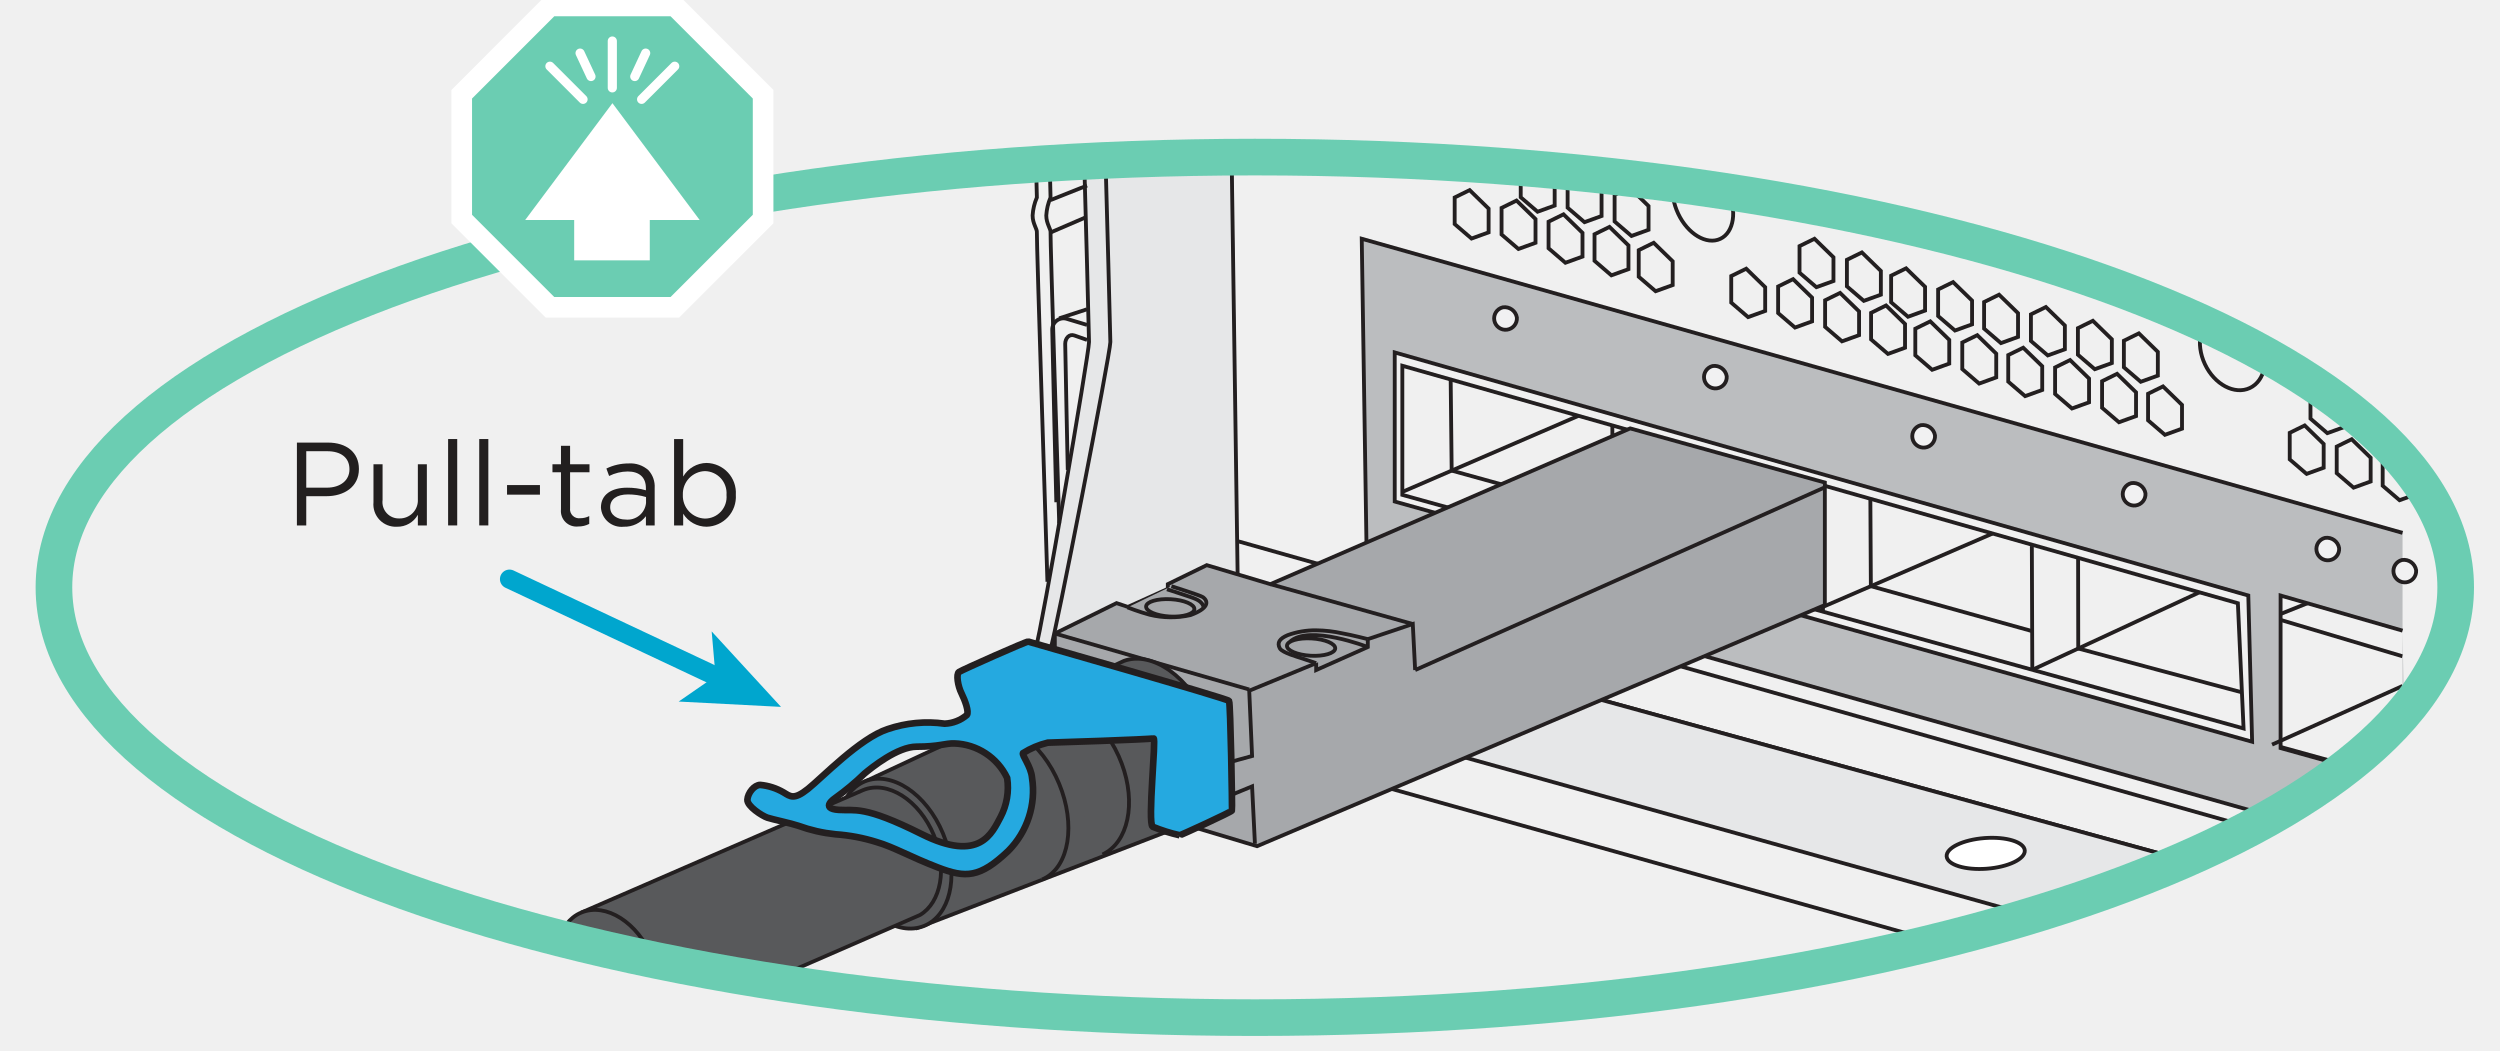
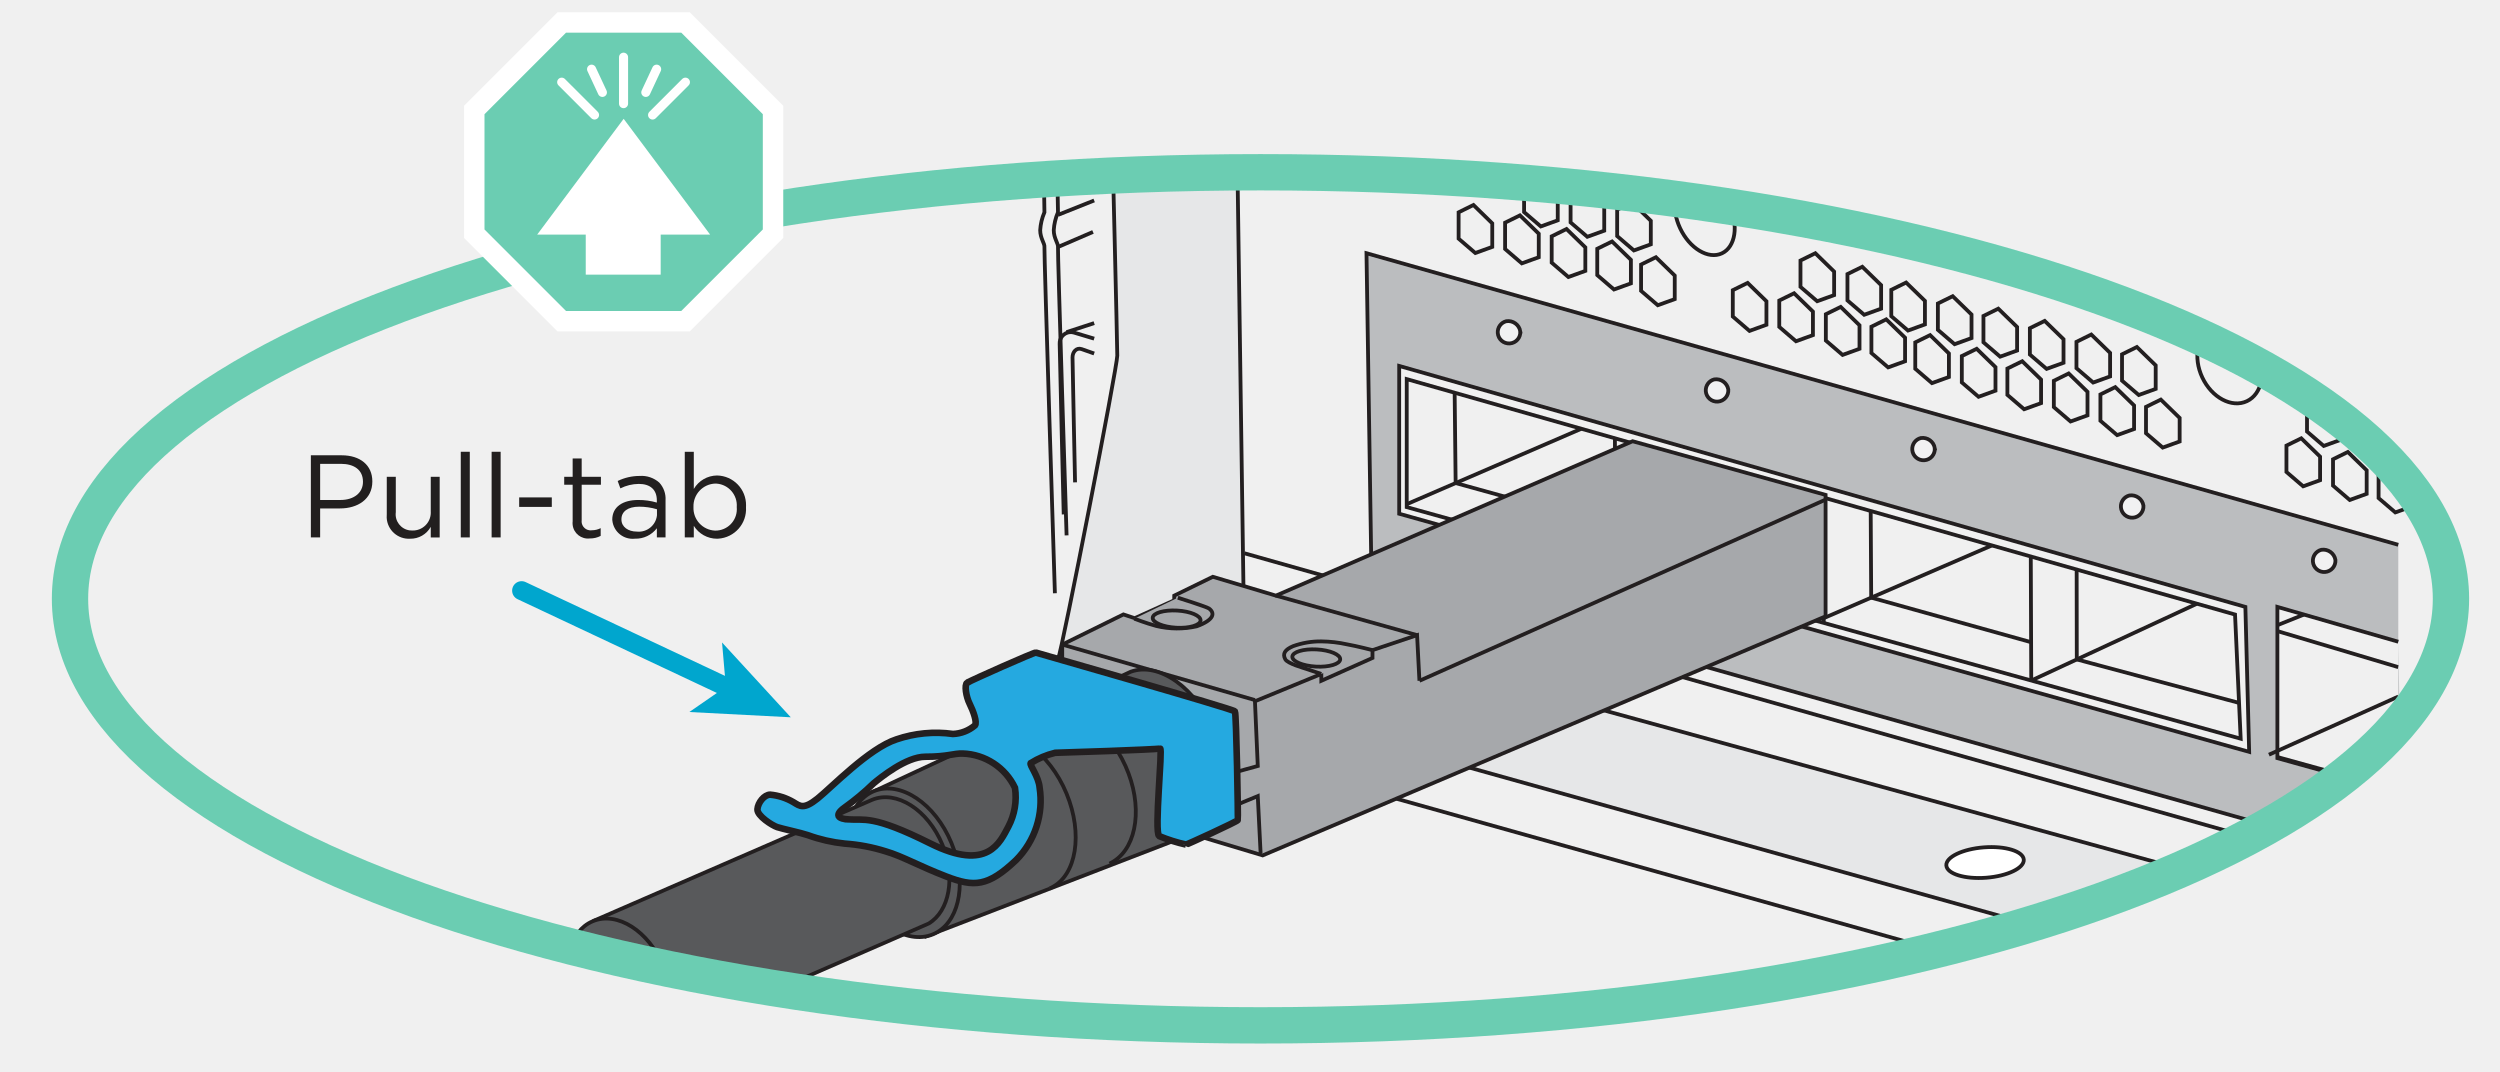
- <svg xmlns="http://www.w3.org/2000/svg" id="Layer_1" data-name="Layer 1" viewBox="0 0 149.891 62.959">
+ <svg xmlns="http://www.w3.org/2000/svg" id="a" width="2.1in" height=".9in" viewBox="0 0 151.2 64.8">
  <defs>
-     <style>.cls-1,.cls-16,.cls-3,.cls-6{fill:none;}.cls-1{stroke:#6bcdb2;stroke-width:2.197px;}.cls-1,.cls-10,.cls-11,.cls-12,.cls-13,.cls-14,.cls-6,.cls-7,.cls-8,.cls-9{stroke-miterlimit:10;}.cls-2{fill:#221f1f;}.cls-3{stroke:#00a6ce;stroke-width:1.143px;}.cls-16,.cls-3{stroke-linecap:round;stroke-linejoin:round;}.cls-4{fill:#00a6ce;}.cls-5{clip-path:url(#clip-path);}.cls-10,.cls-11,.cls-12,.cls-13,.cls-6,.cls-7,.cls-8,.cls-9{stroke:#231f20;}.cls-10,.cls-11,.cls-12,.cls-6,.cls-7,.cls-8,.cls-9{stroke-width:0.231px;}.cls-7{fill:#e6e7e8;}.cls-8{fill:#bbbdbf;}.cls-9{fill:#f1f1f2;}.cls-10,.cls-15{fill:#fff;}.cls-11{fill:#a6a8ab;}.cls-12{fill:#58595b;}.cls-13{fill:#25a9e0;stroke-width:0.4px;}.cls-14{fill:#6bcdb2;stroke-width:1.236px;}.cls-14,.cls-16{stroke:#fff;}.cls-16{stroke-width:0.549px;}</style>
-     <clipPath id="clip-path">
-       <path class="cls-1" d="M147.234,35.215c0,14.248-32.235,25.799-71.999,25.799S3.234,49.462,3.234,35.215,35.471,9.418,75.236,9.418,147.234,20.968,147.234,35.215Z" />
+     <clipPath id="b">
+       <path d="M148.234,36.215c0,14.248-32.235,25.799-71.999,25.799S4.234,50.463,4.234,36.215,36.471,10.418,76.235,10.418s71.999,11.55,71.999,25.797Z" fill="none" stroke-width="0" />
    </clipPath>
  </defs>
-   <path class="cls-2" d="M17.802,26.536h1.859c1.121,0,1.858.596,1.858,1.575v.015c0,1.071-.894,1.624-1.951,1.624h-1.206v1.753h-.561ZM19.59,29.239c.823,0,1.362-.44,1.362-1.093v-.014c0-.71-.532-1.079-1.334-1.079H18.362v2.186Z" />
-   <path class="cls-2" d="M22.392,30.112V27.835h.546v2.143a.978.978,0,0,0,1.015,1.106,1.083,1.083,0,0,0,1.1-1.149v-2.1h.54v3.668h-.54v-.639a1.396,1.396,0,0,1-1.256.717A1.34,1.34,0,0,1,22.392,30.112Z" />
-   <path class="cls-2" d="M26.867,26.323h.546v5.18h-.546Z" />
-   <path class="cls-2" d="M28.733,26.323h.546v5.18h-.546Z" />
-   <path class="cls-2" d="M30.4,29.083h1.973v.575H30.4Z" />
-   <path class="cls-2" d="M33.634,30.531V28.317h-.511V27.835h.511V26.728H34.18V27.835h1.164v.482H34.18V30.46a.543.543,0,0,0,.618.61,1.153,1.153,0,0,0,.531-.128v.469a1.379,1.379,0,0,1-.659.155A.933.933,0,0,1,33.634,30.531Z" />
-   <path class="cls-2" d="M36.03,30.439v-.014c0-.773.639-1.185,1.568-1.185a3.908,3.908,0,0,1,1.128.156v-.128c0-.659-.404-1-1.092-1a2.552,2.552,0,0,0-1.114.27l-.163-.447a3.027,3.027,0,0,1,1.334-.305,1.61,1.61,0,0,1,1.185.404,1.449,1.449,0,0,1,.376,1.071V31.503h-.525v-.554a1.605,1.605,0,0,1-1.326.632A1.236,1.236,0,0,1,36.03,30.439Zm2.704-.283V29.8a3.826,3.826,0,0,0-1.079-.156c-.688,0-1.071.299-1.071.76v.014c0,.462.426.732.923.732A1.11,1.11,0,0,0,38.734,30.155Z" />
-   <path class="cls-2" d="M40.961,30.801v.702h-.546v-5.18h.546v2.249a1.65,1.65,0,0,1,1.405-.815,1.789,1.789,0,0,1,1.752,1.901v.014a1.796,1.796,0,0,1-1.752,1.909A1.656,1.656,0,0,1,40.961,30.801ZM43.559,29.68v-.015a1.321,1.321,0,0,0-1.292-1.419,1.368,1.368,0,0,0-1.326,1.412v.014a1.366,1.366,0,0,0,1.326,1.42A1.295,1.295,0,0,0,43.559,29.68Z" />
-   <line class="cls-3" x1="43.174" y1="40.663" x2="30.546" y2="34.721" />
-   <polygon class="cls-4" points="46.826 42.382 42.669 37.857 42.901 40.535 40.69 42.063 46.826 42.382" />
-   <g class="cls-5">
-     <polyline class="cls-6" points="144.048 55.175 74.167 35.954 73.576 -7.673" />
-     <line class="cls-6" x1="144.048" y1="52.186" x2="74.259" y2="32.461" />
-     <polygon class="cls-7" points="66.944 39.577 143.707 61.029 144.048 55.175 72.551 35.513 66.944 39.577" />
-     <line class="cls-6" x1="144.21" y1="64.339" x2="64.211" y2="41.911" />
-     <polyline class="cls-6" points="144.048 46.806 136.224 44.643 136.224 37.016 144.048 39.349" />
-     <line class="cls-6" x1="138.344" y1="36.168" x2="136.224" y2="37.016" />
-     <path class="cls-8" d="M144.21,46.934l-7.474-2.082V35.706l7.312,2.106m0-5.863L81.645,14.315l.299,19.299,62.104,17.552m-9.019-6.693L83.623,30.07V21.132l51.177,14.574Z" />
-     <polygon class="cls-6" points="134.175 36.168 84.079 21.929 84.079 29.671 122.099 40.228 134.516 43.676 134.175 36.168" />
-     <line class="cls-6" x1="121.822" y1="32.741" x2="121.85" y2="40.159" />
-     <line class="cls-6" x1="109.297" y1="36.675" x2="109.297" y2="29.217" />
-     <line class="cls-6" x1="96.671" y1="25.509" x2="96.679" y2="33.17" />
-     <line class="cls-6" x1="84.079" y1="29.493" x2="94.638" y2="24.931" />
-     <line class="cls-6" x1="87.037" y1="28.215" x2="86.977" y2="22.754" />
-     <line class="cls-6" x1="87.037" y1="28.215" x2="96.671" y2="30.881" />
-     <line class="cls-6" x1="109.153" y1="36.449" x2="119.468" y2="31.989" />
-     <line class="cls-6" x1="121.85" y1="40.159" x2="131.868" y2="35.513" />
-     <line class="cls-6" x1="112.14" y1="29.905" x2="112.17" y2="35.145" />
-     <line class="cls-6" x1="112.17" y1="35.145" x2="121.822" y2="37.836" />
-     <line class="cls-6" x1="124.596" y1="33.447" x2="124.604" y2="38.882" />
-     <line class="cls-6" x1="124.604" y1="38.882" x2="134.418" y2="41.512" />
-     <line class="cls-6" x1="136.224" y1="44.644" x2="144.048" y2="41.128" />
-     <path class="cls-9" d="M140.246,32.862a.683.683,0,1,1-.848-.612A.746.746,0,0,1,140.246,32.862Z" />
-     <path class="cls-9" d="M128.635,29.579a.683.683,0,1,1-.848-.613A.745.745,0,0,1,128.635,29.579Z" />
-     <path class="cls-9" d="M116.016,26.105a.683.683,0,1,1-.848-.613A.746.746,0,0,1,116.016,26.105Z" />
-     <path class="cls-9" d="M103.528,22.559a.682.682,0,1,1-.848-.613A.744.744,0,0,1,103.528,22.559Z" />
-     <path class="cls-9" d="M90.947,19.04a.683.683,0,1,1-.848-.613A.745.745,0,0,1,90.947,19.04Z" />
-     <path class="cls-6" d="M103.588,11.411c.574,1.22.376,2.524-.444,2.909-.821.387-1.953-.29-2.528-1.51s-.376-2.524.444-2.909C101.88,9.514,103.013,10.189,103.588,11.411Z" />
-     <path class="cls-6" d="M135.506,20.273c.574,1.221.3,2.56-.613,2.99s-2.123-.21-2.696-1.431-.3-2.56.613-2.989A2.204,2.204,0,0,1,135.506,20.273Z" />
-     <path class="cls-9" d="M144.863,34.187a.682.682,0,1,1-.848-.612A.745.745,0,0,1,144.863,34.187Z" />
-     <path class="cls-10" d="M121.398,50.988c.039.506-.979.998-2.272,1.097-1.293.098-2.373-.233-2.412-.74-.038-.507.98-.998,2.272-1.097C120.279,50.15,121.36,50.481,121.398,50.988Z" />
-     <path class="cls-7" d="M65.805,38.882l-2.299,1.278-1.374-1.464c.256-.582,3.162-17.506,3.162-18.189s-.769-28.178-.769-28.178l5.32.284" />
-     <path class="cls-6" d="M62.987-7.673s-.654-.228-.854.911.427,1.367.427,1.367l.427,17.235a3.221,3.221,0,0,0-.256,1.081c0,.498.285.811.256,1.024s.52,17.435.52,17.435" />
-     <path class="cls-6" d="M62.167-7.673s-.655-.228-.854.911.427,1.367.427,1.367l.427,17.235a3.226,3.226,0,0,0-.256,1.081c0,.498.284.811.256,1.024s.633,20.936.633,20.936" />
-     <line class="cls-6" x1="62.987" y1="11.996" x2="65.175" y2="11.124" />
-     <line class="cls-6" x1="62.987" y1="13.939" x2="65.103" y2="13.027" />
-     <path class="cls-6" d="M65.175,19.481s-.708-.213-1.208-.363a.676.676,0,0,0-.878.683c0,.449.244,10.311.244,10.311" />
-     <path class="cls-6" d="M65.175,20.38s-.444-.155-.758-.266-.551.173-.551.501.153,7.558.153,7.558" />
-     <line class="cls-6" x1="63.507" y1="19.086" x2="65.175" y2="18.542" />
-     <polygon class="cls-6" points="124.113 21.587 123.216 22.03 123.216 23.623 124.227 24.491 125.252 24.121 125.252 22.697 124.113 21.587" />
-     <polygon class="cls-6" points="126.93 22.413 126.033 22.855 126.033 24.449 127.044 25.316 128.069 24.947 128.069 23.523 126.93 22.413" />
-     <polygon class="cls-6" points="129.686 23.168 128.79 23.608 128.79 25.202 129.8 26.07 130.825 25.701 130.825 24.277 129.686 23.168" />
-     <polygon class="cls-6" points="138.18 25.509 137.284 25.95 137.284 27.544 138.294 28.412 139.319 28.043 139.319 26.619 138.18 25.509" />
-     <polygon class="cls-6" points="140.998 26.335 140.101 26.776 140.101 28.37 141.111 29.238 142.136 28.868 142.136 27.444 140.998 26.335" />
-     <polygon class="cls-6" points="139.424 23.066 138.528 23.507 138.528 25.1 139.538 25.97 140.563 25.6 140.563 24.177 139.424 23.066" />
-     <polygon class="cls-6" points="142.241 23.892 141.345 24.333 141.345 25.927 142.355 26.795 143.38 26.426 143.38 25.003 142.241 23.892" />
-     <polygon class="cls-6" points="143.754 27.088 142.857 27.53 142.857 29.124 143.868 29.991 144.893 29.622 144.893 28.198 143.754 27.088" />
-     <polygon class="cls-6" points="115.731 19.267 114.835 19.708 114.835 21.303 115.845 22.171 116.87 21.801 116.87 20.378 115.731 19.267" />
-     <polygon class="cls-6" points="118.549 20.095 117.651 20.534 117.651 22.129 118.662 22.998 119.687 22.627 119.687 21.204 118.549 20.095" />
-     <polygon class="cls-6" points="121.305 20.848 120.407 21.289 120.407 22.883 121.418 23.751 122.444 23.381 122.444 21.957 121.305 20.848" />
-     <polygon class="cls-6" points="107.506 16.736 106.61 17.176 106.61 18.771 107.621 19.639 108.646 19.268 108.646 17.846 107.506 16.736" />
-     <polygon class="cls-6" points="104.696 16.11 103.799 16.55 103.799 18.144 104.809 19.013 105.834 18.643 105.834 17.22 104.696 16.11" />
-     <polygon class="cls-6" points="110.324 17.562 109.427 18.003 109.427 19.597 110.438 20.465 111.463 20.095 111.463 18.672 110.324 17.562" />
-     <polygon class="cls-6" points="113.08 18.315 112.183 18.757 112.183 20.351 113.194 21.219 114.219 20.849 114.219 19.425 113.08 18.315" />
-     <polygon class="cls-6" points="122.663 18.408 121.767 18.848 121.767 20.443 122.777 21.31 123.802 20.941 123.802 19.517 122.663 18.408" />
-     <polygon class="cls-6" points="125.48 19.233 124.584 19.675 124.584 21.268 125.594 22.136 126.619 21.767 126.619 20.343 125.48 19.233" />
-     <polygon class="cls-6" points="128.237 19.987 127.34 20.429 127.34 22.022 128.351 22.89 129.376 22.521 129.376 21.098 128.237 19.987" />
-     <polygon class="cls-6" points="114.281 16.088 113.385 16.529 113.385 18.123 114.396 18.992 115.42 18.62 115.42 17.197 114.281 16.088" />
-     <polygon class="cls-6" points="117.099 16.914 116.203 17.355 116.203 18.949 117.213 19.817 118.238 19.447 118.238 18.023 117.099 16.914" />
-     <polygon class="cls-6" points="119.855 17.668 118.959 18.109 118.959 19.703 119.969 20.571 120.994 20.201 120.994 18.777 119.855 17.668" />
-     <polygon class="cls-6" points="111.631 15.135 110.734 15.576 110.734 17.17 111.745 18.038 112.77 17.669 112.77 16.245 111.631 15.135" />
-     <polygon class="cls-6" points="108.79 14.315 107.893 14.756 107.893 16.35 108.903 17.218 109.928 16.849 109.928 15.426 108.79 14.315" />
-     <polygon class="cls-6" points="99.149 14.557 98.252 14.999 98.252 16.592 99.263 17.46 100.288 17.091 100.288 15.667 99.149 14.557" />
-     <polygon class="cls-6" points="90.925 12.025 90.028 12.466 90.028 14.06 91.039 14.928 92.064 14.558 92.064 13.134 90.925 12.025" />
-     <polygon class="cls-6" points="88.114 11.398 87.217 11.84 87.217 13.435 88.227 14.302 89.252 13.932 89.252 12.509 88.114 11.398" />
-     <polygon class="cls-6" points="93.742 12.85 92.846 13.292 92.846 14.886 93.856 15.754 94.881 15.384 94.881 13.961 93.742 12.85" />
-     <polygon class="cls-6" points="94.886 10.418 93.989 10.86 93.989 12.453 95 13.321 96.024 12.951 96.024 11.528 94.886 10.418" />
-     <polygon class="cls-6" points="92.074 9.792 91.177 10.233 91.177 11.828 92.187 12.695 93.212 12.325 93.212 10.902 92.074 9.792" />
-     <polygon class="cls-6" points="97.703 11.244 96.806 11.685 96.806 13.279 97.817 14.147 98.841 13.777 98.841 12.354 97.703 11.244" />
-     <polygon class="cls-6" points="96.498 13.605 95.602 14.045 95.602 15.639 96.613 16.508 97.637 16.138 97.637 14.714 96.498 13.605" />
-     <path class="cls-7" d="M65.805-7.673s.768,27.496.768,28.178S63.243,38.3,62.987,38.882l11.272-.557L73.576-9.266" />
-     <polygon class="cls-11" points="97.741 25.686 76.166 35.024 72.352 33.884 70.018 35.024 70.018 35.307 67.627 36.389 66.944 36.161 63.243 37.984 63.243 47.092 75.368 50.735 109.411 36.276 109.411 28.931 97.741 25.686" />
-     <line class="cls-11" x1="76.166" y1="35.024" x2="84.705" y2="37.414" />
-     <line class="cls-11" x1="84.847" y1="40.174" x2="109.411" y2="29.217" />
-     <line class="cls-11" x1="63.243" y1="37.983" x2="74.899" y2="41.341" />
-     <polyline class="cls-11" points="75.241 50.592 75.07 47.148 73.519 47.788 73.519 45.754 75.07 45.327 74.899 41.412 78.913 39.761 78.913 40.174 82.008 38.793 82.008 38.32 84.705 37.414 84.847 40.174" />
-     <path class="cls-11" d="M70.235,35.149s1.746.549,1.889.655c.356.266.337.676-.747,1.075a5.341,5.341,0,0,1-2.446-.021c-.637-.17-1.325-.441-1.325-.441" />
-     <path class="cls-11" d="M78.912,39.761s-.642-.213-.927-.313c-.108-.037-1.111-.315-1.25-.572-.186-.342-.018-.587.47-.795a4.82,4.82,0,0,1,1.713-.289,7.531,7.531,0,0,1,1.557.18c.557.097,1.534.348,1.534.348" />
-     <path class="cls-11" d="M71.611,36.527c-.017.286-.677.482-1.477.438-.8-.046-1.434-.315-1.418-.602s.677-.482,1.478-.437S71.628,36.24,71.611,36.527Z" />
-     <path class="cls-11" d="M69.968,35.331s1.334.433,1.418.468c.224.089.717.206.788.646" />
-     <path class="cls-11" d="M82.008,38.794s-3.539-1.38-4.668-.312" />
-     <path class="cls-11" d="M80.055,38.878c-.016.286-.677.482-1.476.438-.8-.046-1.434-.315-1.418-.603.016-.285.677-.481,1.477-.435C79.437,38.322,80.072,38.592,80.055,38.878Z" />
-     <path class="cls-12" d="M54.895,55.675,71.579,49.24h0c1.481-.895,1.87-3.473.842-5.993-1.078-2.641-3.313-4.239-5.035-3.621l-15.812,7.362" />
-     <path class="cls-12" d="M56.54,49.978c.927,2.24.545,4.557-.83,5.386a2.047,2.047,0,0,1-.288.145c-1.608.666-3.711-.733-4.7-3.122-.865-2.091-.591-4.247.567-5.2a2.186,2.186,0,0,1,.551-.333C53.447,46.19,55.551,47.589,56.54,49.978Z" />
-     <path class="cls-12" d="M58.485,43.775a1.965,1.965,0,0,1,.232-.114c1.607-.666,3.751.827,4.787,3.334,1.009,2.438.599,4.938-.904,5.683-.042.02-.084.041-.128.058" />
-     <path class="cls-12" d="M61.779,42.262a2.036,2.036,0,0,1,.219-.113c1.677-.752,3.95.676,5.075,3.188,1.056,2.356.727,4.829-.701,5.747a2.227,2.227,0,0,1-.269.149" />
-     <path class="cls-12" d="M38.009,62.329s17.144-7.466,17.15-7.47c1.268-.752,1.648-2.811.832-4.783-.871-2.103-2.773-3.313-4.25-2.702-.013.005-16.884,7.338-16.884,7.338" />
-     <path class="cls-12" d="M39.107,57.414c.815,1.972.435,4.029-.832,4.782a2.072,2.072,0,0,1-.266.132c-1.476.612-3.379-.599-4.249-2.702-.761-1.84-.481-3.754.589-4.614a2.018,2.018,0,0,1,.508-.3C36.333,54.1,38.236,55.31,39.107,57.414Z" />
-     <path class="cls-13" d="M57.501,40.288c.221-.142,4.064-1.849,4.149-1.821s11.955,3.415,12.04,3.557.2,6.489.171,6.575-3.131,1.508-3.131,1.48a9.947,9.947,0,0,1-1.623-.513c-.313-.227.228-5.351.057-5.294s-6.091.256-6.348.256a5.05,5.05,0,0,0-1.48.625c-.085.115.484.798.541,1.48a5.11,5.11,0,0,1-1.423,4.383c-1.708,1.622-2.548,1.637-4.213.997s-2.647-1.224-3.672-1.523a10.7,10.7,0,0,0-2.477-.469,9.282,9.282,0,0,1-2.234-.513c-.413-.142-1.552-.384-1.851-.484s-1.224-.683-1.196-1.082.413-.882.769-.882a3.391,3.391,0,0,1,1.41.456c.398.241.612.455,1.452-.215s3.116-3.046,4.781-3.586a7.414,7.414,0,0,1,3.416-.326,2.178,2.178,0,0,0,1.331-.52c.142-.184-.109-.872-.322-1.3C57.434,41.145,57.311,40.41,57.501,40.288ZM50.278,48.557c.99.069,1.48-.298,4.981,1.452s4.224-.085,4.726-1.011a3.828,3.828,0,0,0,.401-2.354,3.636,3.636,0,0,0-3.168-2.07c-.55-.015-.902.194-2.257.194-1.153,0-2.701,1.256-3.128,1.611a15.175,15.175,0,0,1-1.76,1.468S49.122,48.478,50.278,48.557Z" />
+   <path d="M18.802,27.536h1.859c1.121,0,1.858.596,1.858,1.575v.015c0,1.071-.894,1.624-1.951,1.624h-1.206v1.753h-.561v-4.967ZM20.59,30.239c.823,0,1.362-.44,1.362-1.093v-.014c0-.71-.532-1.079-1.334-1.079h-1.256v2.185h1.228Z" fill="#221f1f" stroke-width="0" />
+   <path d="M23.392,31.112v-2.277h.546v2.143c-.072.535.304,1.027.839,1.099.058.008.117.01.175.008.598.011,1.091-.465,1.102-1.063,0-.029,0-.058-.002-.086v-2.1h.54v3.668h-.54v-.639c-.253.454-.736.73-1.256.717-.739.039-1.37-.528-1.409-1.267-.004-.067-.002-.134.004-.201Z" fill="#221f1f" stroke-width="0" />
+   <path d="M27.867,27.323h.546v5.18h-.546v-5.18Z" fill="#221f1f" stroke-width="0" />
+   <path d="M29.733,27.323h.546v5.18h-.546v-5.18Z" fill="#221f1f" stroke-width="0" />
+   <path d="M31.4,30.083h1.973v.575h-1.973v-.575Z" fill="#221f1f" stroke-width="0" />
+   <path d="M34.634,31.531v-2.214h-.511v-.482h.511v-1.107h.546v1.107h1.164v.482h-1.164v2.143c-.04.297.168.571.466.611.051.007.102.006.152-.001.185,0,.367-.043.531-.128v.469c-.203.106-.43.159-.659.155-.512.06-.976-.306-1.036-.818-.009-.072-.009-.145,0-.217Z" fill="#221f1f" stroke-width="0" />
+   <path d="M37.03,31.438v-.014c0-.773.639-1.185,1.568-1.185.382-.003.762.049,1.128.156v-.128c0-.659-.404-1-1.092-1-.387.004-.768.096-1.114.27l-.163-.447c.416-.202.872-.306,1.334-.305.433-.031.86.115,1.185.404.266.291.402.678.376,1.071v2.242h-.525v-.554c-.314.412-.808.648-1.326.632-.678.076-1.29-.413-1.365-1.091-.002-.017-.003-.034-.005-.051ZM39.734,31.155v-.355c-.35-.103-.714-.156-1.079-.156-.688,0-1.071.299-1.071.76v.014c0,.462.426.732.923.732.609.068,1.158-.371,1.226-.98,0-.005,0-.009.001-.014h0Z" fill="#221f1f" stroke-width="0" />
+   <path d="M41.961,31.801v.702h-.546v-5.18h.546v2.249c.293-.5.826-.809,1.405-.815.988.018,1.774.834,1.755,1.822,0,.027-.002.053-.003.08v.014c.063.99-.689,1.843-1.679,1.906-.024.002-.049.003-.073.003-.572,0-1.103-.295-1.405-.78ZM44.559,30.68v-.015c.054-.728-.492-1.362-1.22-1.416-.024-.002-.048-.003-.072-.003-.755.023-1.349.653-1.326,1.408,0,.001,0,.002,0,.004v.014c-.03.754.556,1.389,1.31,1.419.005,0,.011,0,.016,0,.715.001,1.296-.577,1.297-1.293,0-.04-.002-.08-.005-.12Z" fill="#221f1f" stroke-width="0" />
+   <line x1="44.174" y1="41.663" x2="31.545" y2="35.721" fill="none" stroke="#00a6ce" stroke-linecap="round" stroke-linejoin="round" stroke-width="1.143" />
+   <polygon points="47.826 43.382 43.669 38.857 43.901 41.535 41.69 43.063 47.826 43.382" fill="#00a6ce" stroke-width="0" />
+   <g clip-path="url(#b)">
+     <line x1="145.048" y1="53.186" x2="75.259" y2="33.461" fill="none" stroke="#231f20" stroke-miterlimit="10" stroke-width=".231" />
+     <polygon points="67.944 40.577 144.707 62.029 145.048 56.175 73.551 36.513 67.944 40.577" fill="#e6e7e8" stroke="#231f20" stroke-miterlimit="10" stroke-width=".231" />
+     <line x1="118.643" y1="57.891" x2="65.211" y2="42.911" fill="none" stroke="#231f20" stroke-miterlimit="10" stroke-width=".231" />
+     <polyline points="145.048 47.806 137.224 45.643 137.224 38.016 145.048 40.349" fill="none" stroke="#231f20" stroke-miterlimit="10" stroke-width=".231" />
+     <line x1="139.344" y1="37.168" x2="137.224" y2="38.016" fill="none" stroke="#231f20" stroke-miterlimit="10" stroke-width=".231" />
+     <path d="M145.21,47.934l-7.474-2.082v-9.146l7.312,2.106M145.048,32.949l-62.403-17.634.299,19.299,62.104,17.552M136.029,45.473l-51.406-14.402v-8.939l51.177,14.574.229,8.767Z" fill="#bbbdbf" stroke="#231f20" stroke-miterlimit="10" stroke-width=".231" />
+     <polygon points="135.175 37.168 85.079 22.929 85.079 30.671 123.099 41.228 135.516 44.676 135.175 37.168" fill="none" stroke="#231f20" stroke-miterlimit="10" stroke-width=".231" />
+     <line x1="122.822" y1="33.741" x2="122.85" y2="41.159" fill="none" stroke="#231f20" stroke-miterlimit="10" stroke-width=".231" />
+     <line x1="110.298" y1="37.675" x2="110.298" y2="30.217" fill="none" stroke="#231f20" stroke-miterlimit="10" stroke-width=".231" />
+     <line x1="97.671" y1="26.509" x2="97.679" y2="34.17" fill="none" stroke="#231f20" stroke-miterlimit="10" stroke-width=".231" />
+     <line x1="85.079" y1="30.493" x2="95.638" y2="25.931" fill="none" stroke="#231f20" stroke-miterlimit="10" stroke-width=".231" />
+     <line x1="88.037" y1="29.215" x2="87.977" y2="23.754" fill="none" stroke="#231f20" stroke-miterlimit="10" stroke-width=".231" />
+     <line x1="88.037" y1="29.215" x2="97.671" y2="31.881" fill="none" stroke="#231f20" stroke-miterlimit="10" stroke-width=".231" />
+     <line x1="110.153" y1="37.449" x2="120.468" y2="32.989" fill="none" stroke="#231f20" stroke-miterlimit="10" stroke-width=".231" />
+     <line x1="122.85" y1="41.159" x2="132.868" y2="36.513" fill="none" stroke="#231f20" stroke-miterlimit="10" stroke-width=".231" />
+     <line x1="113.14" y1="30.905" x2="113.17" y2="36.145" fill="none" stroke="#231f20" stroke-miterlimit="10" stroke-width=".231" />
+     <line x1="113.17" y1="36.145" x2="122.822" y2="38.835" fill="none" stroke="#231f20" stroke-miterlimit="10" stroke-width=".231" />
+     <line x1="125.596" y1="34.447" x2="125.604" y2="39.882" fill="none" stroke="#231f20" stroke-miterlimit="10" stroke-width=".231" />
+     <line x1="125.604" y1="39.882" x2="135.418" y2="42.512" fill="none" stroke="#231f20" stroke-miterlimit="10" stroke-width=".231" />
+     <line x1="137.224" y1="45.644" x2="145.048" y2="42.128" fill="none" stroke="#231f20" stroke-miterlimit="10" stroke-width=".231" />
+     <path d="M141.246,33.862c.028.376-.254.704-.63.732-.376.028-.704-.254-.732-.63-.025-.331.192-.632.514-.713.402-.061.779.211.848.611Z" fill="#f1f1f2" stroke="#231f20" stroke-miterlimit="10" stroke-width=".231" />
+     <path d="M129.635,30.579c.027.376-.256.703-.632.73-.376.027-.703-.256-.73-.632-.024-.33.193-.63.514-.711.403-.062.781.211.848.613Z" fill="#f1f1f2" stroke="#231f20" stroke-miterlimit="10" stroke-width=".231" />
+     <path d="M117.016,27.105c.028.376-.255.704-.631.731-.376.028-.704-.255-.731-.631-.024-.331.193-.631.515-.712.402-.062.78.211.848.612Z" fill="#f1f1f2" stroke="#231f20" stroke-miterlimit="10" stroke-width=".231" />
+     <path d="M104.528,23.559c.027.376-.256.703-.632.73-.376.027-.703-.256-.73-.632-.024-.33.193-.63.514-.711.403-.062.78.211.848.613Z" fill="#f1f1f2" stroke="#231f20" stroke-miterlimit="10" stroke-width=".231" />
+     <path d="M91.947,20.04c.028.376-.255.704-.631.731-.376.028-.704-.255-.731-.631-.024-.331.193-.632.515-.713.402-.062.78.211.848.613Z" fill="#f1f1f2" stroke="#231f20" stroke-miterlimit="10" stroke-width=".231" />
+     <path d="M104.588,12.411c.574,1.22.376,2.524-.444,2.909-.821.387-1.953-.29-2.528-1.51s-.376-2.524.444-2.91c.82-.387,1.952.289,2.528,1.511Z" fill="none" stroke="#231f20" stroke-miterlimit="10" stroke-width=".231" />
+     <path d="M136.506,21.273c.574,1.221.3,2.56-.613,2.99s-2.122-.21-2.697-1.431-.3-2.56.613-2.989c1.137-.324,2.327.307,2.697,1.43Z" fill="none" stroke="#231f20" stroke-miterlimit="10" stroke-width=".231" />
+     <path d="M122.398,51.988c.039.506-.979.998-2.272,1.097-1.293.098-2.372-.233-2.412-.74-.038-.507.98-.998,2.272-1.097,1.293-.098,2.373.233,2.412.74Z" fill="#fff" stroke="#231f20" stroke-miterlimit="10" stroke-width=".231" />
+     <path d="M63.914,8.784l.073,4.056c-.147.343-.234.709-.256,1.081,0,.498.285.811.256,1.024s.52,17.435.52,17.435" fill="none" stroke="#231f20" stroke-miterlimit="10" stroke-width=".231" />
+     <path d="M63.105,8.581l.062,4.258c-.147.343-.234.709-.256,1.081,0,.498.284.811.256,1.024s.633,20.936.633,20.936" fill="none" stroke="#231f20" stroke-miterlimit="10" stroke-width=".231" />
+     <line x1="63.987" y1="12.996" x2="66.175" y2="12.124" fill="none" stroke="#231f20" stroke-miterlimit="10" stroke-width=".231" />
+     <line x1="63.987" y1="14.939" x2="66.103" y2="14.027" fill="none" stroke="#231f20" stroke-miterlimit="10" stroke-width=".231" />
+     <path d="M66.175,20.481s-.708-.213-1.208-.363c-.356-.113-.735.085-.848.44-.025.078-.035.161-.03.243,0,.448.244,10.311.244,10.311" fill="none" stroke="#231f20" stroke-miterlimit="10" stroke-width=".231" />
+     <path d="M66.175,21.38s-.444-.156-.758-.266-.551.173-.551.501.153,7.558.153,7.558" fill="none" stroke="#231f20" stroke-miterlimit="10" stroke-width=".231" />
+     <line x1="64.507" y1="20.086" x2="66.175" y2="19.542" fill="none" stroke="#231f20" stroke-miterlimit="10" stroke-width=".231" />
+     <polygon points="125.113 22.587 124.216 23.03 124.216 24.623 125.227 25.491 126.252 25.121 126.252 23.697 125.113 22.587" fill="none" stroke="#231f20" stroke-miterlimit="10" stroke-width=".231" />
+     <polygon points="127.93 23.413 127.033 23.855 127.033 25.449 128.044 26.316 129.069 25.947 129.069 24.523 127.93 23.413" fill="none" stroke="#231f20" stroke-miterlimit="10" stroke-width=".231" />
+     <polygon points="130.686 24.168 129.79 24.608 129.79 26.202 130.8 27.07 131.825 26.701 131.825 25.277 130.686 24.168" fill="none" stroke="#231f20" stroke-miterlimit="10" stroke-width=".231" />
+     <polygon points="139.18 26.509 138.284 26.95 138.284 28.544 139.294 29.412 140.319 29.043 140.319 27.619 139.18 26.509" fill="none" stroke="#231f20" stroke-miterlimit="10" stroke-width=".231" />
+     <polygon points="141.998 27.335 141.101 27.776 141.101 29.37 142.111 30.238 143.136 29.868 143.136 28.444 141.998 27.335" fill="none" stroke="#231f20" stroke-miterlimit="10" stroke-width=".231" />
+     <polygon points="140.424 24.066 139.528 24.507 139.528 26.1 140.538 26.97 141.563 26.6 141.563 25.177 140.424 24.066" fill="none" stroke="#231f20" stroke-miterlimit="10" stroke-width=".231" />
+     <polygon points="143.241 24.892 142.345 25.333 142.345 26.927 143.355 27.795 144.38 27.426 144.38 26.003 143.241 24.892" fill="none" stroke="#231f20" stroke-miterlimit="10" stroke-width=".231" />
+     <polygon points="144.754 28.088 143.857 28.53 143.857 30.124 144.868 30.991 145.893 30.622 145.893 29.198 144.754 28.088" fill="none" stroke="#231f20" stroke-miterlimit="10" stroke-width=".231" />
+     <polygon points="116.731 20.267 115.835 20.708 115.835 22.303 116.845 23.171 117.87 22.801 117.87 21.378 116.731 20.267" fill="none" stroke="#231f20" stroke-miterlimit="10" stroke-width=".231" />
+     <polygon points="119.549 21.095 118.651 21.534 118.651 23.129 119.662 23.998 120.687 23.627 120.687 22.204 119.549 21.095" fill="none" stroke="#231f20" stroke-miterlimit="10" stroke-width=".231" />
+     <polygon points="122.305 21.848 121.407 22.289 121.407 23.883 122.418 24.751 123.444 24.381 123.444 22.957 122.305 21.848" fill="none" stroke="#231f20" stroke-miterlimit="10" stroke-width=".231" />
+     <polygon points="108.506 17.736 107.61 18.176 107.61 19.771 108.621 20.639 109.646 20.268 109.646 18.846 108.506 17.736" fill="none" stroke="#231f20" stroke-miterlimit="10" stroke-width=".231" />
+     <polygon points="105.696 17.11 104.799 17.55 104.799 19.144 105.809 20.013 106.834 19.643 106.834 18.22 105.696 17.11" fill="none" stroke="#231f20" stroke-miterlimit="10" stroke-width=".231" />
+     <polygon points="111.324 18.562 110.427 19.003 110.427 20.597 111.438 21.465 112.463 21.095 112.463 19.672 111.324 18.562" fill="none" stroke="#231f20" stroke-miterlimit="10" stroke-width=".231" />
+     <polygon points="114.08 19.315 113.183 19.757 113.183 21.351 114.194 22.219 115.219 21.849 115.219 20.425 114.08 19.315" fill="none" stroke="#231f20" stroke-miterlimit="10" stroke-width=".231" />
+     <polygon points="123.663 19.408 122.767 19.848 122.767 21.443 123.777 22.31 124.802 21.941 124.802 20.517 123.663 19.408" fill="none" stroke="#231f20" stroke-miterlimit="10" stroke-width=".231" />
+     <polygon points="126.48 20.233 125.584 20.675 125.584 22.268 126.594 23.136 127.619 22.767 127.619 21.343 126.48 20.233" fill="none" stroke="#231f20" stroke-miterlimit="10" stroke-width=".231" />
+     <polygon points="129.237 20.987 128.34 21.429 128.34 23.022 129.351 23.89 130.376 23.521 130.376 22.098 129.237 20.987" fill="none" stroke="#231f20" stroke-miterlimit="10" stroke-width=".231" />
+     <polygon points="115.281 17.088 114.385 17.529 114.385 19.123 115.396 19.992 116.42 19.62 116.42 18.197 115.281 17.088" fill="none" stroke="#231f20" stroke-miterlimit="10" stroke-width=".231" />
+     <polygon points="118.099 17.914 117.203 18.355 117.203 19.949 118.213 20.817 119.238 20.447 119.238 19.023 118.099 17.914" fill="none" stroke="#231f20" stroke-miterlimit="10" stroke-width=".231" />
+     <polygon points="120.855 18.668 119.959 19.109 119.959 20.703 120.969 21.571 121.994 21.201 121.994 19.777 120.855 18.668" fill="none" stroke="#231f20" stroke-miterlimit="10" stroke-width=".231" />
+     <polygon points="112.631 16.135 111.734 16.576 111.734 18.17 112.745 19.038 113.77 18.669 113.77 17.245 112.631 16.135" fill="none" stroke="#231f20" stroke-miterlimit="10" stroke-width=".231" />
+     <polygon points="109.79 15.315 108.893 15.756 108.893 17.35 109.903 18.218 110.928 17.849 110.928 16.426 109.79 15.315" fill="none" stroke="#231f20" stroke-miterlimit="10" stroke-width=".231" />
+     <polygon points="100.149 15.557 99.252 15.999 99.252 17.592 100.263 18.46 101.288 18.091 101.288 16.667 100.149 15.557" fill="none" stroke="#231f20" stroke-miterlimit="10" stroke-width=".231" />
+     <polygon points="91.925 13.025 91.028 13.466 91.028 15.06 92.039 15.928 93.064 15.558 93.064 14.134 91.925 13.025" fill="none" stroke="#231f20" stroke-miterlimit="10" stroke-width=".231" />
+     <polygon points="89.114 12.398 88.217 12.84 88.217 14.435 89.227 15.302 90.252 14.932 90.252 13.509 89.114 12.398" fill="none" stroke="#231f20" stroke-miterlimit="10" stroke-width=".231" />
+     <polygon points="94.742 13.85 93.846 14.292 93.846 15.886 94.856 16.754 95.881 16.384 95.881 14.961 94.742 13.85" fill="none" stroke="#231f20" stroke-miterlimit="10" stroke-width=".231" />
+     <polygon points="95.886 11.418 94.989 11.86 94.989 13.453 96 14.321 97.024 13.951 97.024 12.528 95.886 11.418" fill="none" stroke="#231f20" stroke-miterlimit="10" stroke-width=".231" />
+     <polygon points="93.074 10.792 92.177 11.233 92.177 12.828 93.187 13.695 94.212 13.325 94.212 11.902 93.074 10.792" fill="none" stroke="#231f20" stroke-miterlimit="10" stroke-width=".231" />
+     <polygon points="98.703 12.244 97.806 12.685 97.806 14.279 98.817 15.147 99.841 14.777 99.841 13.354 98.703 12.244" fill="none" stroke="#231f20" stroke-miterlimit="10" stroke-width=".231" />
+     <polygon points="97.498 14.605 96.602 15.045 96.602 16.639 97.613 17.508 98.637 17.138 98.637 15.714 97.498 14.605" fill="none" stroke="#231f20" stroke-miterlimit="10" stroke-width=".231" />
+     <path d="M67.251,7.716s.322,13.108.322,13.79-3.33,17.795-3.586,18.376l11.272-.557-.449-31.298" fill="#e6e7e8" stroke="#231f20" stroke-miterlimit="10" stroke-width=".231" />
+     <polygon points="98.741 26.686 77.166 36.024 73.352 34.884 71.018 36.024 71.018 36.307 68.627 37.389 67.944 37.161 64.243 38.984 64.243 48.092 76.368 51.735 110.411 37.276 110.411 29.931 98.741 26.686" fill="#a6a8ab" stroke="#231f20" stroke-miterlimit="10" stroke-width=".231" />
+     <line x1="77.166" y1="36.024" x2="85.705" y2="38.414" fill="none" stroke="#231f20" stroke-miterlimit="10" stroke-width=".231" />
+     <line x1="85.847" y1="41.174" x2="110.411" y2="30.217" fill="none" stroke="#231f20" stroke-miterlimit="10" stroke-width=".231" />
+     <line x1="64.243" y1="38.984" x2="75.899" y2="42.341" fill="none" stroke="#231f20" stroke-miterlimit="10" stroke-width=".231" />
+     <polyline points="76.241 51.592 76.07 48.148 74.519 48.788 74.519 46.754 76.07 46.327 75.899 42.412 79.913 40.761 79.913 41.174 83.008 39.793 83.008 39.32 85.705 38.414 85.847 41.174" fill="#a6a8ab" stroke="#231f20" stroke-miterlimit="10" stroke-width=".231" />
+     <path d="M71.235,36.149s1.746.549,1.889.655c.356.266.337.676-.747,1.075-.806.182-1.643.175-2.446-.021-.637-.17-1.325-.441-1.325-.441" fill="#a6a8ab" stroke="#231f20" stroke-miterlimit="10" stroke-width=".231" />
+     <path d="M79.912,40.761s-.642-.213-.927-.313c-.108-.037-1.111-.315-1.25-.572-.186-.342-.018-.587.47-.795.549-.199,1.129-.297,1.713-.289.524.006,1.045.066,1.557.18.557.097,1.534.348,1.534.348" fill="#a6a8ab" stroke="#231f20" stroke-miterlimit="10" stroke-width=".231" />
+     <path d="M72.611,37.527c-.017.286-.677.482-1.477.438-.8-.046-1.434-.315-1.418-.602s.677-.482,1.478-.437,1.434.314,1.417.601Z" fill="#a6a8ab" stroke="#231f20" stroke-miterlimit="10" stroke-width=".231" />
+     <path d="M81.055,39.878c-.016.286-.677.482-1.476.438-.8-.046-1.434-.315-1.418-.603.016-.285.677-.481,1.477-.436.799.045,1.434.314,1.417.601Z" fill="#a6a8ab" stroke="#231f20" stroke-miterlimit="10" stroke-width=".231" />
+     <path d="M55.895,56.675l16.685-6.435h0c1.481-.895,1.87-3.473.842-5.993-1.078-2.641-3.313-4.239-5.035-3.621l-15.812,7.362" fill="#58595b" stroke="#231f20" stroke-miterlimit="10" stroke-width=".231" />
+     <path d="M57.54,50.979c.927,2.24.545,4.557-.83,5.385-.092.056-.188.104-.288.145-1.608.666-3.711-.733-4.7-3.122-.865-2.091-.591-4.247.567-5.2.166-.137.352-.25.551-.333,1.607-.664,3.711.735,4.7,3.124Z" fill="#58595b" stroke="#231f20" stroke-miterlimit="10" stroke-width=".231" />
+     <path d="M59.485,44.775c.075-.043.152-.081.232-.114,1.606-.666,3.75.827,4.787,3.334,1.009,2.438.599,4.938-.904,5.683-.042.02-.084.041-.128.058" fill="#58595b" stroke="#231f20" stroke-miterlimit="10" stroke-width=".231" />
+     <path d="M62.779,43.262c.071-.042.144-.08.219-.113,1.677-.752,3.95.676,5.075,3.188,1.056,2.356.727,4.829-.701,5.747-.086.056-.176.106-.269.149" fill="#58595b" stroke="#231f20" stroke-miterlimit="10" stroke-width=".231" />
+     <path d="M39.009,63.329s17.144-7.466,17.15-7.47c1.268-.752,1.648-2.811.832-4.783-.871-2.103-2.773-3.313-4.25-2.702-.013.005-16.884,7.338-16.884,7.338" fill="#58595b" stroke="#231f20" stroke-miterlimit="10" stroke-width=".231" />
+     <path d="M40.107,58.414c.815,1.972.435,4.029-.832,4.783-.085.05-.174.094-.266.132-1.476.611-3.379-.599-4.249-2.702-.761-1.84-.481-3.754.589-4.614.154-.124.325-.225.508-.3,1.476-.612,3.378.598,4.249,2.702Z" fill="#58595b" stroke="#231f20" stroke-miterlimit="10" stroke-width=".231" />
+     <path d="M58.5,41.288c.221-.142,4.064-1.849,4.149-1.82s11.955,3.415,12.04,3.557.2,6.489.171,6.575-3.131,1.508-3.131,1.48c-.555-.124-1.097-.296-1.623-.513-.313-.227.228-5.351.057-5.294s-6.091.256-6.348.256c-.524.128-1.023.339-1.48.625-.085.115.484.798.541,1.48.249,1.604-.279,3.231-1.423,4.383-1.708,1.622-2.548,1.637-4.213.997s-2.647-1.224-3.672-1.523c-.804-.253-1.635-.411-2.477-.469-.763-.078-1.513-.25-2.234-.513-.413-.142-1.552-.384-1.851-.484s-1.224-.683-1.196-1.082.413-.882.769-.882c.498.046.979.202,1.41.456.398.241.611.455,1.451-.215s3.116-3.046,4.781-3.586c1.097-.374,2.267-.486,3.416-.326.489-.019.958-.202,1.331-.52.142-.185-.109-.872-.322-1.3-.214-.425-.338-1.161-.148-1.283ZM51.278,49.557c.99.069,1.48-.298,4.981,1.452s4.224-.085,4.726-1.011c.381-.722.521-1.546.401-2.354-.585-1.229-1.808-2.027-3.168-2.07-.55-.015-.902.194-2.257.194-1.153,0-2.701,1.256-3.128,1.611-.549.533-1.137,1.023-1.76,1.467,0,0-.95.63.205.71Z" fill="#25a9e0" stroke="#231f20" stroke-miterlimit="10" stroke-width=".4" />
  </g>
-   <path class="cls-1" d="M147.234,35.215c0,14.248-32.235,25.799-71.999,25.799S3.234,49.462,3.234,35.215,35.471,9.418,75.236,9.418,147.234,20.968,147.234,35.215Z" />
-   <polygon class="cls-14" points="32.976 18.426 27.684 13.134 27.684 5.651 32.976 0.358 40.46 0.358 45.753 5.651 45.753 13.134 40.46 18.426 32.976 18.426" />
-   <polygon class="cls-15" points="41.949 13.19 36.719 6.186 31.488 13.19 41.949 13.19" />
-   <rect class="cls-15" x="34.426" y="12.864" width="4.532" height="2.746" />
-   <line class="cls-16" x1="36.712" y1="2.46" x2="36.712" y2="5.268" />
-   <line class="cls-16" x1="32.971" y1="3.97" x2="34.957" y2="5.956" />
-   <line class="cls-16" x1="40.454" y1="3.97" x2="38.468" y2="5.956" />
-   <line class="cls-16" x1="38.712" y1="3.184" x2="38.058" y2="4.588" />
-   <line class="cls-16" x1="34.779" y1="3.184" x2="35.434" y2="4.588" />
+   <path d="M148.234,36.215c0,14.248-32.235,25.799-71.999,25.799S4.234,50.463,4.234,36.215,36.471,10.418,76.235,10.418s71.999,11.55,71.999,25.797Z" fill="none" stroke="#6bcdb2" stroke-miterlimit="10" stroke-width="2.197" />
+   <polygon points="33.976 19.426 28.684 14.134 28.684 6.651 33.976 1.358 41.46 1.358 46.753 6.651 46.753 14.134 41.46 19.426 33.976 19.426" fill="#6bcdb2" stroke="#fff" stroke-miterlimit="10" stroke-width="1.236" />
+   <polygon points="42.949 14.19 37.719 7.186 32.488 14.19 42.949 14.19" fill="#fff" stroke-width="0" />
+   <rect x="35.426" y="13.864" width="4.532" height="2.746" fill="#fff" stroke-width="0" />
+   <line x1="37.712" y1="3.46" x2="37.712" y2="6.268" fill="none" stroke="#fff" stroke-linecap="round" stroke-linejoin="round" stroke-width=".549" />
+   <line x1="33.971" y1="4.97" x2="35.957" y2="6.956" fill="none" stroke="#fff" stroke-linecap="round" stroke-linejoin="round" stroke-width=".549" />
+   <line x1="41.454" y1="4.97" x2="39.468" y2="6.956" fill="none" stroke="#fff" stroke-linecap="round" stroke-linejoin="round" stroke-width=".549" />
+   <line x1="39.713" y1="4.184" x2="39.058" y2="5.588" fill="none" stroke="#fff" stroke-linecap="round" stroke-linejoin="round" stroke-width=".549" />
+   <line x1="35.778" y1="4.184" x2="36.433" y2="5.588" fill="none" stroke="#fff" stroke-linecap="round" stroke-linejoin="round" stroke-width=".549" />
</svg>
